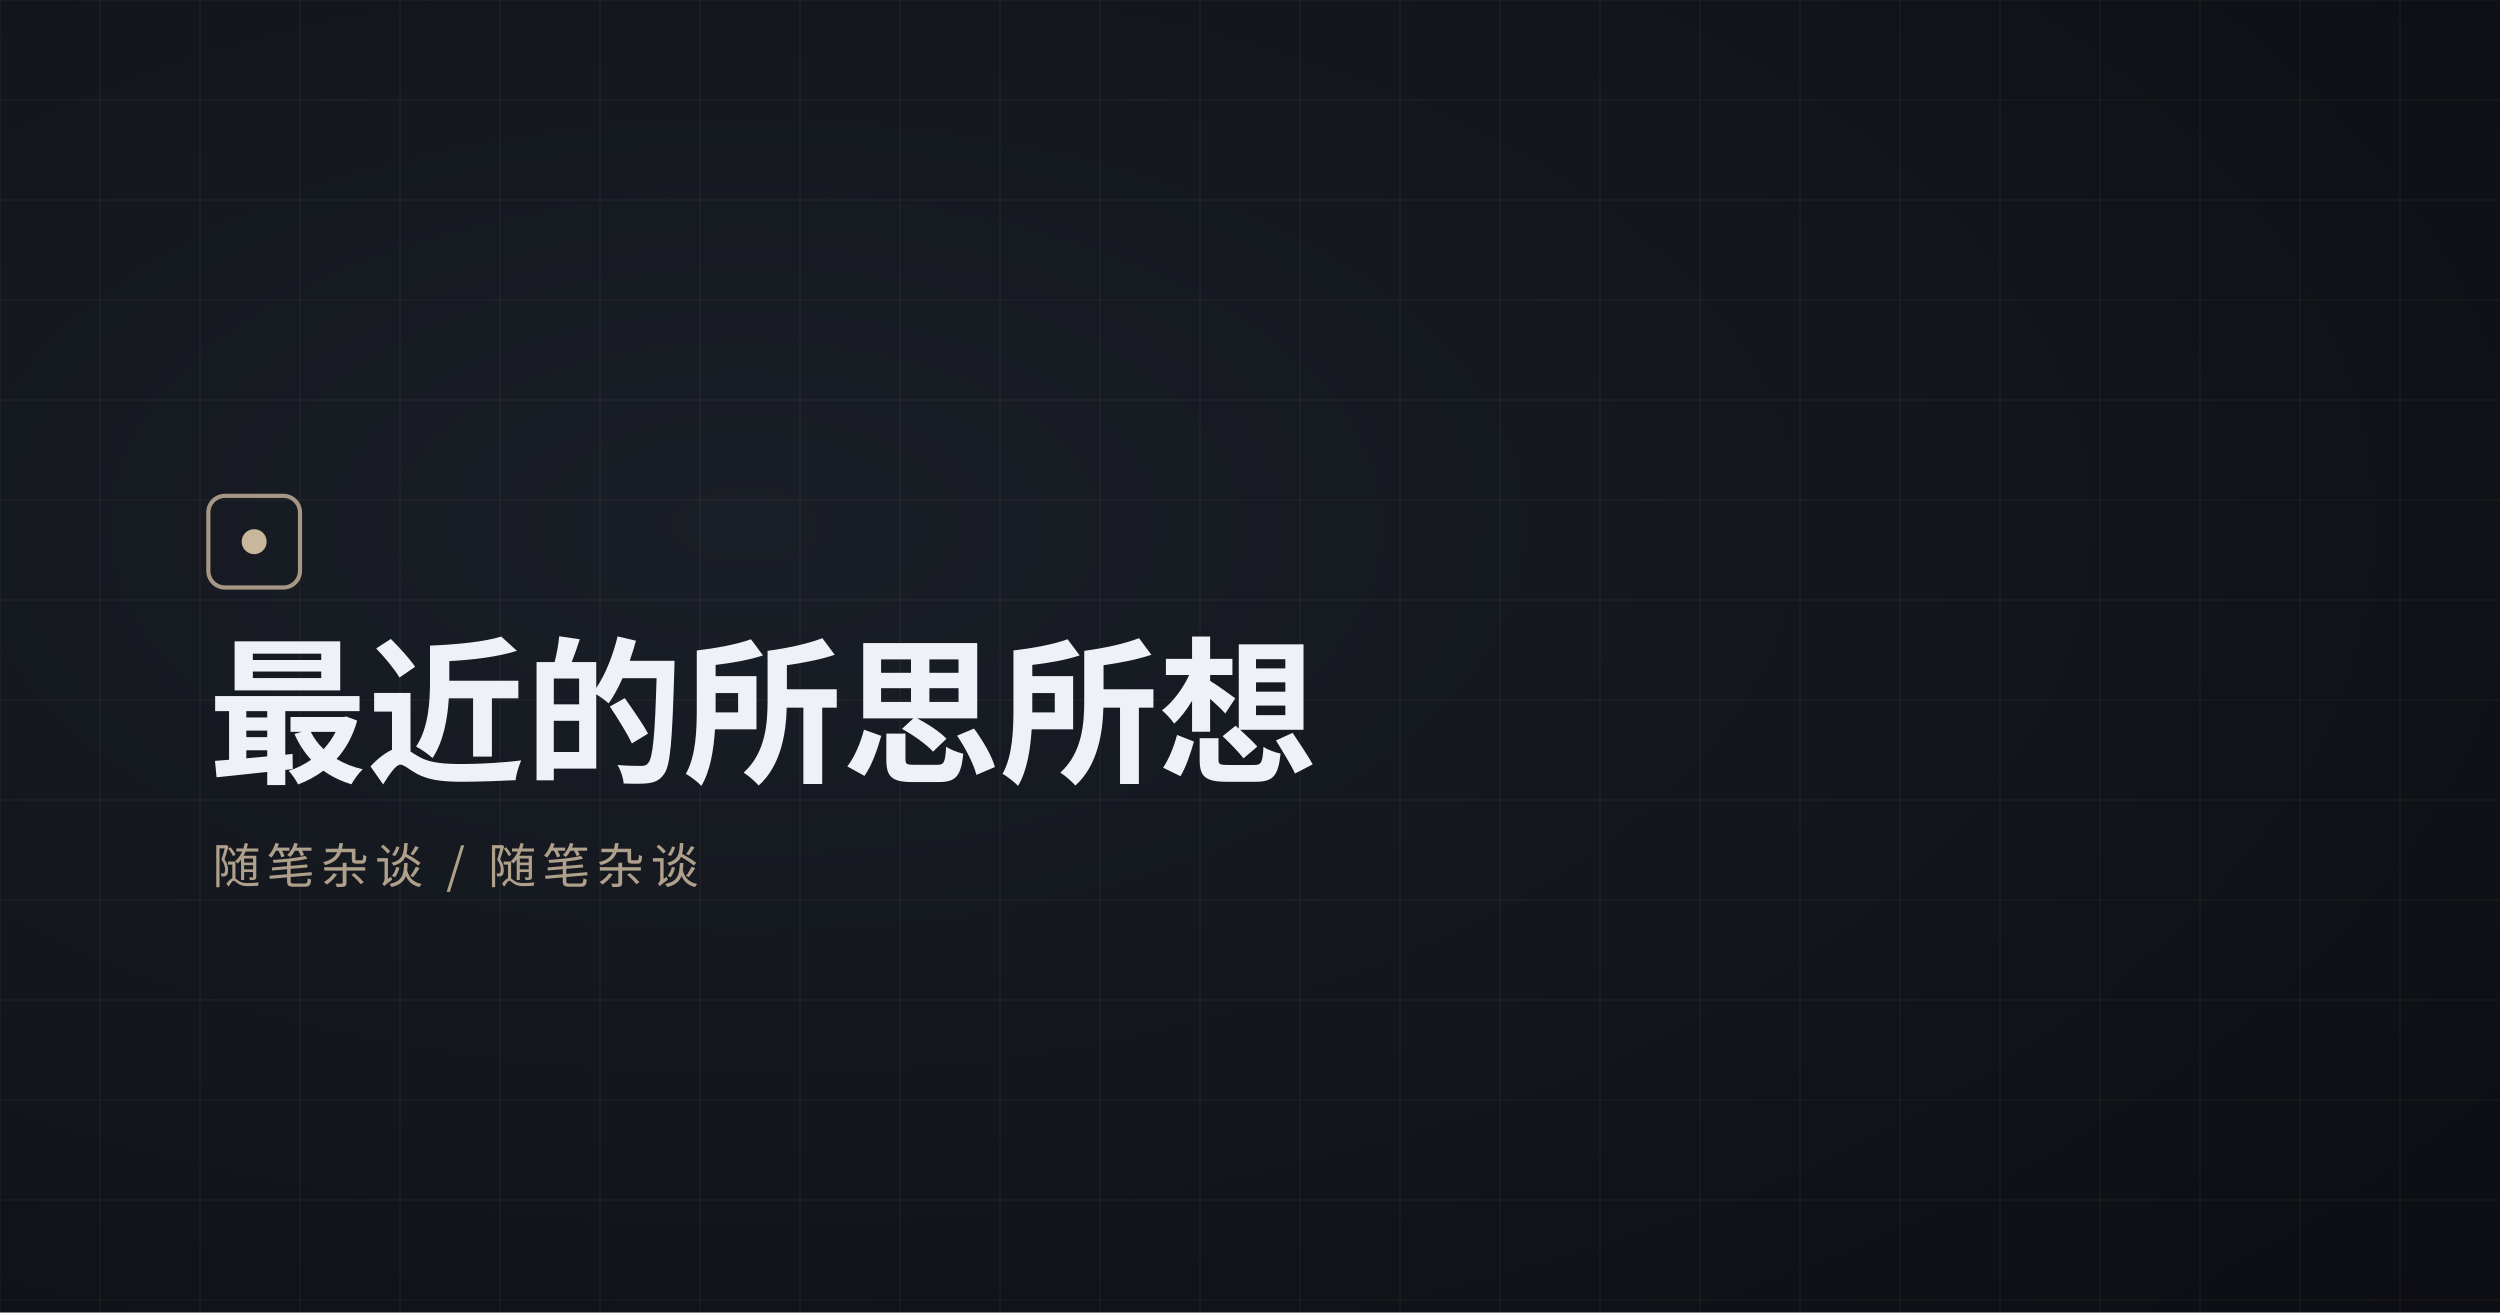
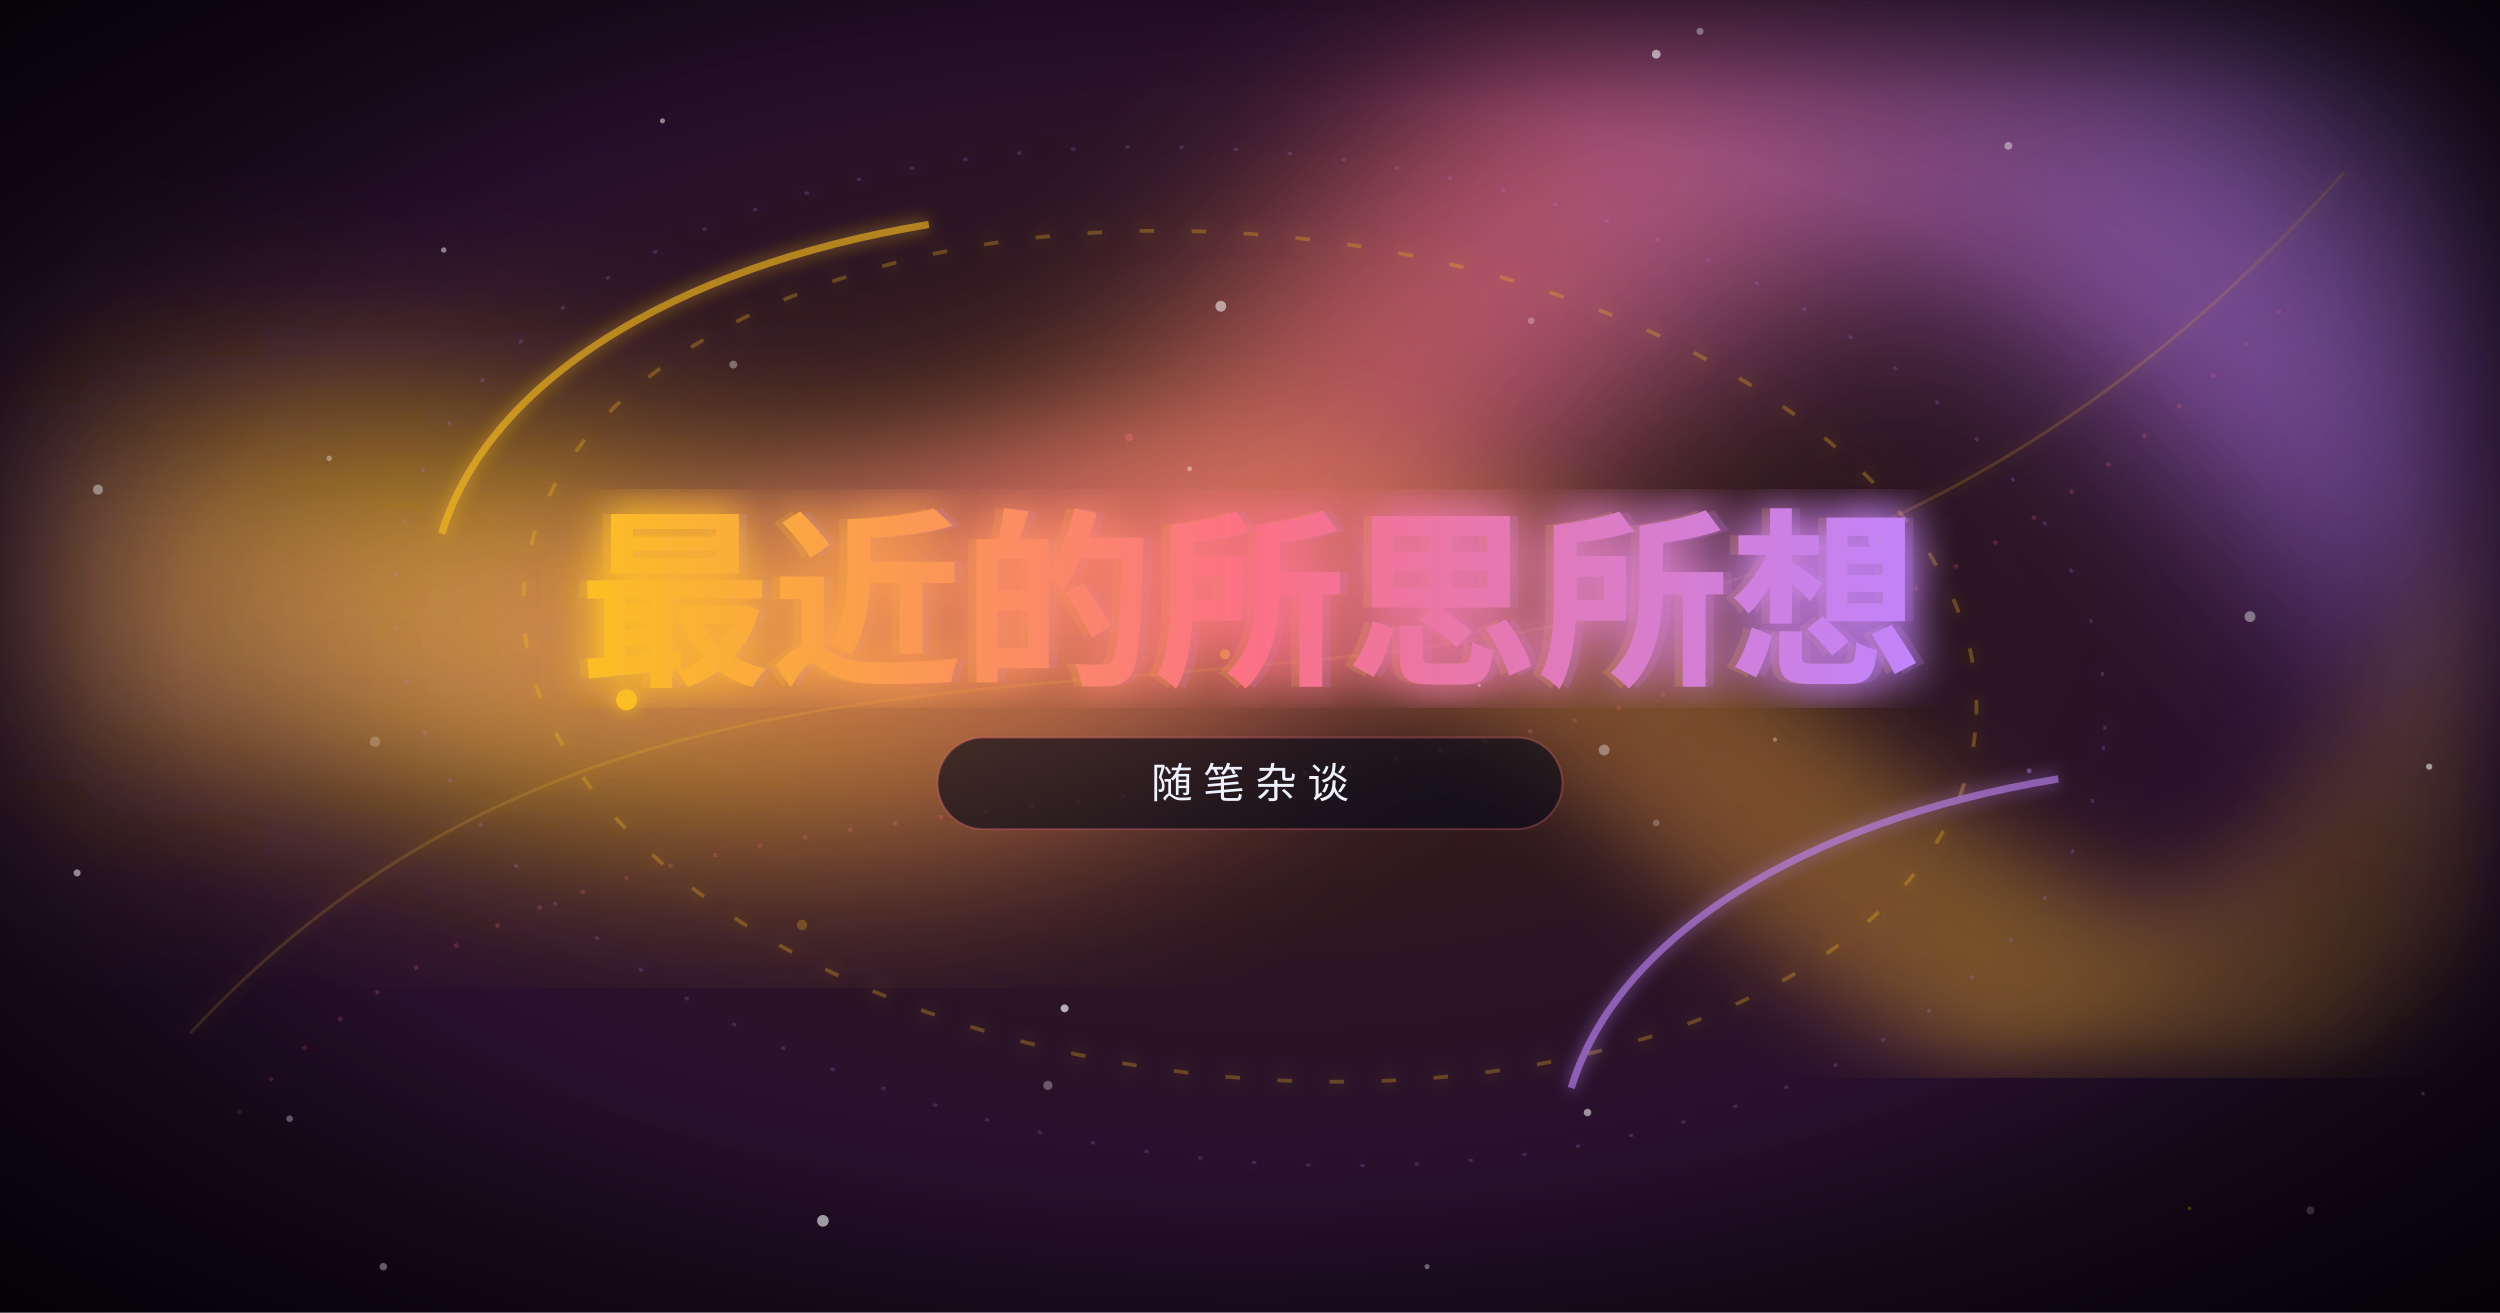
<svg xmlns="http://www.w3.org/2000/svg" width="1200" height="630" viewBox="0 0 1200 630">
  <defs>
-     <radialGradient id="bg" cx="0.3" cy="0.4" r="0.9">
-       <stop offset="0" stop-color="#1a1e26" />
-       <stop offset="1" stop-color="#0c0e13" />
+     <radialGradient id="bg" cx="50%" cy="45%" r="82%">
+       <stop stop-color="#30200b" />
+       <stop offset=".52" stop-color="#29102d" />
+       <stop offset="1" stop-color="#02030a" />
+     </radialGradient>
+     <linearGradient id="auroraA" x1="0" y1="0" x2="1" y2="0">
+       <stop stop-color="#fbbf24" stop-opacity="0" />
+       <stop offset=".25" stop-color="#fbbf24" stop-opacity=".82" />
+       <stop offset=".56" stop-color="#fb7185" stop-opacity=".70" />
+       <stop offset=".82" stop-color="#c084fc" stop-opacity=".72" />
+       <stop offset="1" stop-color="#c084fc" stop-opacity="0" />
+     </linearGradient>
+     <linearGradient id="auroraB" x1="0" y1="0" x2="1" y2="0">
+       <stop stop-color="#c084fc" stop-opacity="0" />
+       <stop offset=".42" stop-color="#fb7185" stop-opacity=".56" />
+       <stop offset=".75" stop-color="#fbbf24" stop-opacity=".58" />
+       <stop offset="1" stop-color="#fbbf24" stop-opacity="0" />
+     </linearGradient>
+     <linearGradient id="titleGradient" x1="0" y1="0" x2="1" y2="0">
+       <stop stop-color="#fbbf24" />
+       <stop offset=".5" stop-color="#fb7185" />
+       <stop offset="1" stop-color="#c084fc" />
+     </linearGradient>
+     <linearGradient id="prismGradient" x1="0" y1="0" x2="1" y2="1">
+       <stop stop-color="#fbbf24" stop-opacity=".48" />
+       <stop offset=".5" stop-color="#fb7185" stop-opacity=".10" />
+       <stop offset="1" stop-color="#c084fc" stop-opacity=".44" />
+     </linearGradient>
+     <linearGradient id="glassGradient" x1="0" y1="0" x2="1" y2="1">
+       <stop stop-color="#fff" stop-opacity=".13" />
+       <stop offset=".48" stop-color="#fff" stop-opacity=".035" />
+       <stop offset="1" stop-color="#fb7185" stop-opacity=".12" />
+     </linearGradient>
+     <filter id="blur48">
+       <feGaussianBlur stdDeviation="48" />
+     </filter>
+     <filter id="blur22">
+       <feGaussianBlur stdDeviation="22" />
+     </filter>
+     <filter id="lineGlow">
+       <feGaussianBlur stdDeviation="4" result="b" />
+       <feMerge>
+         <feMergeNode in="b" />
+         <feMergeNode in="SourceGraphic" />
+       </feMerge>
+     </filter>
+     <filter id="softGlow">
+       <feGaussianBlur stdDeviation="3" result="b" />
+       <feMerge>
+         <feMergeNode in="b" />
+         <feMergeNode in="SourceGraphic" />
+       </feMerge>
+     </filter>
+     <filter id="titleGlow">
+       <feGaussianBlur stdDeviation="11" result="b1" />
+       <feGaussianBlur stdDeviation="3" result="b2" />
+       <feMerge>
+         <feMergeNode in="b1" />
+         <feMergeNode in="b2" />
+         <feMergeNode in="SourceGraphic" />
+       </feMerge>
+     </filter>
+     <radialGradient id="vignette" cx="50%" cy="50%" r="73%">
+       <stop offset=".58" stop-color="#000" stop-opacity="0" />
+       <stop offset="1" stop-color="#000" stop-opacity=".70" />
    </radialGradient>
  </defs>
  <rect width="1200" height="630" fill="url(#bg)" />
-   <line x1="0" y1="0" x2="0" y2="630" stroke="#c9b79c" stroke-width="1" opacity="0.04" />
-   <line x1="48" y1="0" x2="48" y2="630" stroke="#c9b79c" stroke-width="1" opacity="0.04" />
-   <line x1="96" y1="0" x2="96" y2="630" stroke="#c9b79c" stroke-width="1" opacity="0.04" />
-   <line x1="144" y1="0" x2="144" y2="630" stroke="#c9b79c" stroke-width="1" opacity="0.04" />
-   <line x1="192" y1="0" x2="192" y2="630" stroke="#c9b79c" stroke-width="1" opacity="0.04" />
-   <line x1="240" y1="0" x2="240" y2="630" stroke="#c9b79c" stroke-width="1" opacity="0.04" />
-   <line x1="288" y1="0" x2="288" y2="630" stroke="#c9b79c" stroke-width="1" opacity="0.04" />
-   <line x1="336" y1="0" x2="336" y2="630" stroke="#c9b79c" stroke-width="1" opacity="0.04" />
-   <line x1="384" y1="0" x2="384" y2="630" stroke="#c9b79c" stroke-width="1" opacity="0.04" />
-   <line x1="432" y1="0" x2="432" y2="630" stroke="#c9b79c" stroke-width="1" opacity="0.04" />
-   <line x1="480" y1="0" x2="480" y2="630" stroke="#c9b79c" stroke-width="1" opacity="0.04" />
-   <line x1="528" y1="0" x2="528" y2="630" stroke="#c9b79c" stroke-width="1" opacity="0.04" />
-   <line x1="576" y1="0" x2="576" y2="630" stroke="#c9b79c" stroke-width="1" opacity="0.04" />
-   <line x1="624" y1="0" x2="624" y2="630" stroke="#c9b79c" stroke-width="1" opacity="0.04" />
-   <line x1="672" y1="0" x2="672" y2="630" stroke="#c9b79c" stroke-width="1" opacity="0.04" />
-   <line x1="720" y1="0" x2="720" y2="630" stroke="#c9b79c" stroke-width="1" opacity="0.04" />
-   <line x1="768" y1="0" x2="768" y2="630" stroke="#c9b79c" stroke-width="1" opacity="0.04" />
-   <line x1="816" y1="0" x2="816" y2="630" stroke="#c9b79c" stroke-width="1" opacity="0.04" />
-   <line x1="864" y1="0" x2="864" y2="630" stroke="#c9b79c" stroke-width="1" opacity="0.04" />
-   <line x1="912" y1="0" x2="912" y2="630" stroke="#c9b79c" stroke-width="1" opacity="0.04" />
-   <line x1="960" y1="0" x2="960" y2="630" stroke="#c9b79c" stroke-width="1" opacity="0.04" />
-   <line x1="1008" y1="0" x2="1008" y2="630" stroke="#c9b79c" stroke-width="1" opacity="0.04" />
-   <line x1="1056" y1="0" x2="1056" y2="630" stroke="#c9b79c" stroke-width="1" opacity="0.04" />
-   <line x1="1104" y1="0" x2="1104" y2="630" stroke="#c9b79c" stroke-width="1" opacity="0.04" />
-   <line x1="1152" y1="0" x2="1152" y2="630" stroke="#c9b79c" stroke-width="1" opacity="0.04" />
-   <line x1="0" y1="0" x2="1200" y2="0" stroke="#c9b79c" stroke-width="1" opacity="0.04" />
-   <line x1="0" y1="48" x2="1200" y2="48" stroke="#c9b79c" stroke-width="1" opacity="0.04" />
-   <line x1="0" y1="96" x2="1200" y2="96" stroke="#c9b79c" stroke-width="1" opacity="0.04" />
-   <line x1="0" y1="144" x2="1200" y2="144" stroke="#c9b79c" stroke-width="1" opacity="0.04" />
-   <line x1="0" y1="192" x2="1200" y2="192" stroke="#c9b79c" stroke-width="1" opacity="0.04" />
-   <line x1="0" y1="240" x2="1200" y2="240" stroke="#c9b79c" stroke-width="1" opacity="0.04" />
-   <line x1="0" y1="288" x2="1200" y2="288" stroke="#c9b79c" stroke-width="1" opacity="0.04" />
-   <line x1="0" y1="336" x2="1200" y2="336" stroke="#c9b79c" stroke-width="1" opacity="0.04" />
-   <line x1="0" y1="384" x2="1200" y2="384" stroke="#c9b79c" stroke-width="1" opacity="0.04" />
-   <line x1="0" y1="432" x2="1200" y2="432" stroke="#c9b79c" stroke-width="1" opacity="0.04" />
-   <line x1="0" y1="480" x2="1200" y2="480" stroke="#c9b79c" stroke-width="1" opacity="0.04" />
-   <line x1="0" y1="528" x2="1200" y2="528" stroke="#c9b79c" stroke-width="1" opacity="0.04" />
-   <line x1="0" y1="576" x2="1200" y2="576" stroke="#c9b79c" stroke-width="1" opacity="0.04" />
-   <line x1="0" y1="624" x2="1200" y2="624" stroke="#c9b79c" stroke-width="1" opacity="0.04" />
-   <rect x="100" y="238" width="44" height="44" rx="8" fill="none" stroke="#c9b79c" stroke-width="2" opacity="0.8" />
-   <circle cx="122" cy="260" r="6" fill="#c9b79c" />
-   <text x="100" y="370" font-family="'PingFang SC','Microsoft YaHei','Noto Sans CJK SC',sans-serif" font-size="76" font-weight="700" fill="#eef1f6">最近的所思所想</text>
-   <text x="102" y="424" font-family="'PingFang SC','Microsoft YaHei','Noto Sans CJK SC',sans-serif" font-size="23" fill="#c9b79c" opacity="0.85" letter-spacing="3">随笔杂谈 / 随笔杂谈</text>
+   <path d="M-160 423 C100 70 360 520 660 193 S1060 90 1360 434" fill="none" stroke="url(#auroraA)" stroke-width="172" filter="url(#blur48)" opacity=".94" />
+   <path d="M-100 180 C220 500 500 90 800 349 S1110 465 1320 140" fill="none" stroke="url(#auroraB)" stroke-width="105" filter="url(#blur22)" opacity=".64" />
+   <circle cx="385" cy="444" r="2.5" fill="#fbbf24" opacity="0.25" />
+   <circle cx="395" cy="586" r="2.8" fill="#ffffff" opacity="0.64" />
+   <circle cx="816" cy="15" r="1.7" fill="#ffffff" opacity="0.46" />
+   <circle cx="1109" cy="581" r="1.9" fill="#ffffff" opacity="0.27" />
+   <circle cx="1166" cy="368" r="1.5" fill="#ffffff" opacity="0.62" />
+   <circle cx="1163" cy="525" r="0.9" fill="#c084fc" opacity="0.32" />
+   <circle cx="762" cy="534" r="1.8" fill="#ffffff" opacity="0.54" />
+   <circle cx="685" cy="608" r="1.2" fill="#ffffff" opacity="0.42" />
+   <circle cx="795" cy="395" r="1.6" fill="#ffffff" opacity="0.23" />
+   <circle cx="213" cy="120" r="1.3" fill="#ffffff" opacity="0.49" />
+   <circle cx="542" cy="210" r="1.9" fill="#fb7185" opacity="0.31" />
+   <circle cx="735" cy="154" r="1.6" fill="#ffffff" opacity="0.27" />
+   <circle cx="158" cy="220" r="1.3" fill="#ffffff" opacity="0.35" />
+   <circle cx="571" cy="225" r="1.2" fill="#ffffff" opacity="0.37" />
+   <circle cx="139" cy="537" r="1.6" fill="#ffffff" opacity="0.41" />
+   <circle cx="588" cy="314" r="2.4" fill="#fbbf24" opacity="0.60" />
+   <circle cx="352" cy="175" r="1.9" fill="#ffffff" opacity="0.34" />
+   <circle cx="964" cy="70" r="1.9" fill="#ffffff" opacity="0.55" />
+   <circle cx="1080" cy="296" r="2.6" fill="#ffffff" opacity="0.39" />
+   <circle cx="852" cy="355" r="1.0" fill="#ffffff" opacity="0.33" />
+   <circle cx="974" cy="370" r="1.2" fill="#c084fc" opacity="0.42" />
+   <circle cx="37" cy="419" r="1.7" fill="#ffffff" opacity="0.61" />
+   <circle cx="184" cy="608" r="1.8" fill="#ffffff" opacity="0.54" />
+   <circle cx="710" cy="329" r="0.8" fill="#ffffff" opacity="0.54" />
+   <circle cx="180" cy="356" r="2.5" fill="#ffffff" opacity="0.20" />
+   <circle cx="630" cy="288" r="0.9" fill="#fb7185" opacity="0.45" />
+   <circle cx="318" cy="58" r="1.2" fill="#ffffff" opacity="0.56" />
+   <circle cx="503" cy="521" r="2.2" fill="#ffffff" opacity="0.30" />
+   <circle cx="795" cy="26" r="2.1" fill="#ffffff" opacity="0.68" />
+   <circle cx="586" cy="147" r="2.6" fill="#ffffff" opacity="0.52" />
+   <circle cx="1051" cy="580" r="0.9" fill="#fbbf24" opacity="0.36" />
+   <circle cx="47" cy="235" r="2.4" fill="#ffffff" opacity="0.47" />
+   <circle cx="511" cy="484" r="1.9" fill="#ffffff" opacity="0.65" />
+   <circle cx="770" cy="360" r="2.6" fill="#ffffff" opacity="0.34" />
+   <g transform="translate(600 315) rotate(6)" fill="none" filter="url(#lineGlow)">
+     <ellipse rx="350" ry="202" stroke="#fbbf24" stroke-opacity=".28" stroke-width="1.8" stroke-dasharray="7 18" />
+     <ellipse rx="412" ry="242" stroke="#c084fc" stroke-opacity=".20" stroke-width="1.5" stroke-dasharray="2 24" />
+     <path d="M-392 -18 A395 218 0 0 1 -175 -190" stroke="#fbbf24" stroke-width="3.5" opacity=".58" />
+     <path d="M175 190 A395 218 0 0 1 392 18" stroke="#c084fc" stroke-width="3.5" opacity=".58" />
+   </g>
+   <g transform="rotate(-4 600 315)" filter="url(#lineGlow)">
+     <path d="M100 500 C350 260 750 520 1120 170" fill="none" stroke="#fb7185" stroke-width="2" stroke-opacity=".20" stroke-dasharray="2 20" />
+     <path d="M80 460 C390 170 760 490 1140 120" fill="none" stroke="#fbbf24" stroke-width="1.5" stroke-opacity=".16" />
+     <circle cx="300" cy="315" r="5" fill="#fbbf24" />
+     <circle cx="905" cy="280" r="5" fill="#c084fc" />
+   </g>
+   <text x="596" y="322" font-family="'PingFang SC','Microsoft YaHei','Noto Sans CJK SC',sans-serif" font-size="92" font-weight="900" fill="#fbbf24" opacity=".22" text-anchor="middle">最近的所思所想</text>
+   <text x="604" y="322" font-family="'PingFang SC','Microsoft YaHei','Noto Sans CJK SC',sans-serif" font-size="92" font-weight="900" fill="#c084fc" opacity=".20" text-anchor="middle">最近的所思所想</text>
+   <text x="600" y="322" font-family="'PingFang SC','Microsoft YaHei','Noto Sans CJK SC',sans-serif" font-size="92" font-weight="900" fill="url(#titleGradient)" text-anchor="middle" filter="url(#titleGlow)">最近的所思所想</text>
+   <rect x="450" y="354" width="300" height="44" rx="22" fill="#070a18" opacity=".64" stroke="#fb7185" stroke-opacity=".42" />
+   <text x="600" y="383" font-family="'PingFang SC','Microsoft YaHei','Noto Sans CJK SC',sans-serif" font-size="20" fill="#eef2ff" text-anchor="middle" letter-spacing="5">随笔杂谈</text>
+   <rect width="1200" height="630" fill="url(#vignette)" pointer-events="none" />
</svg>
